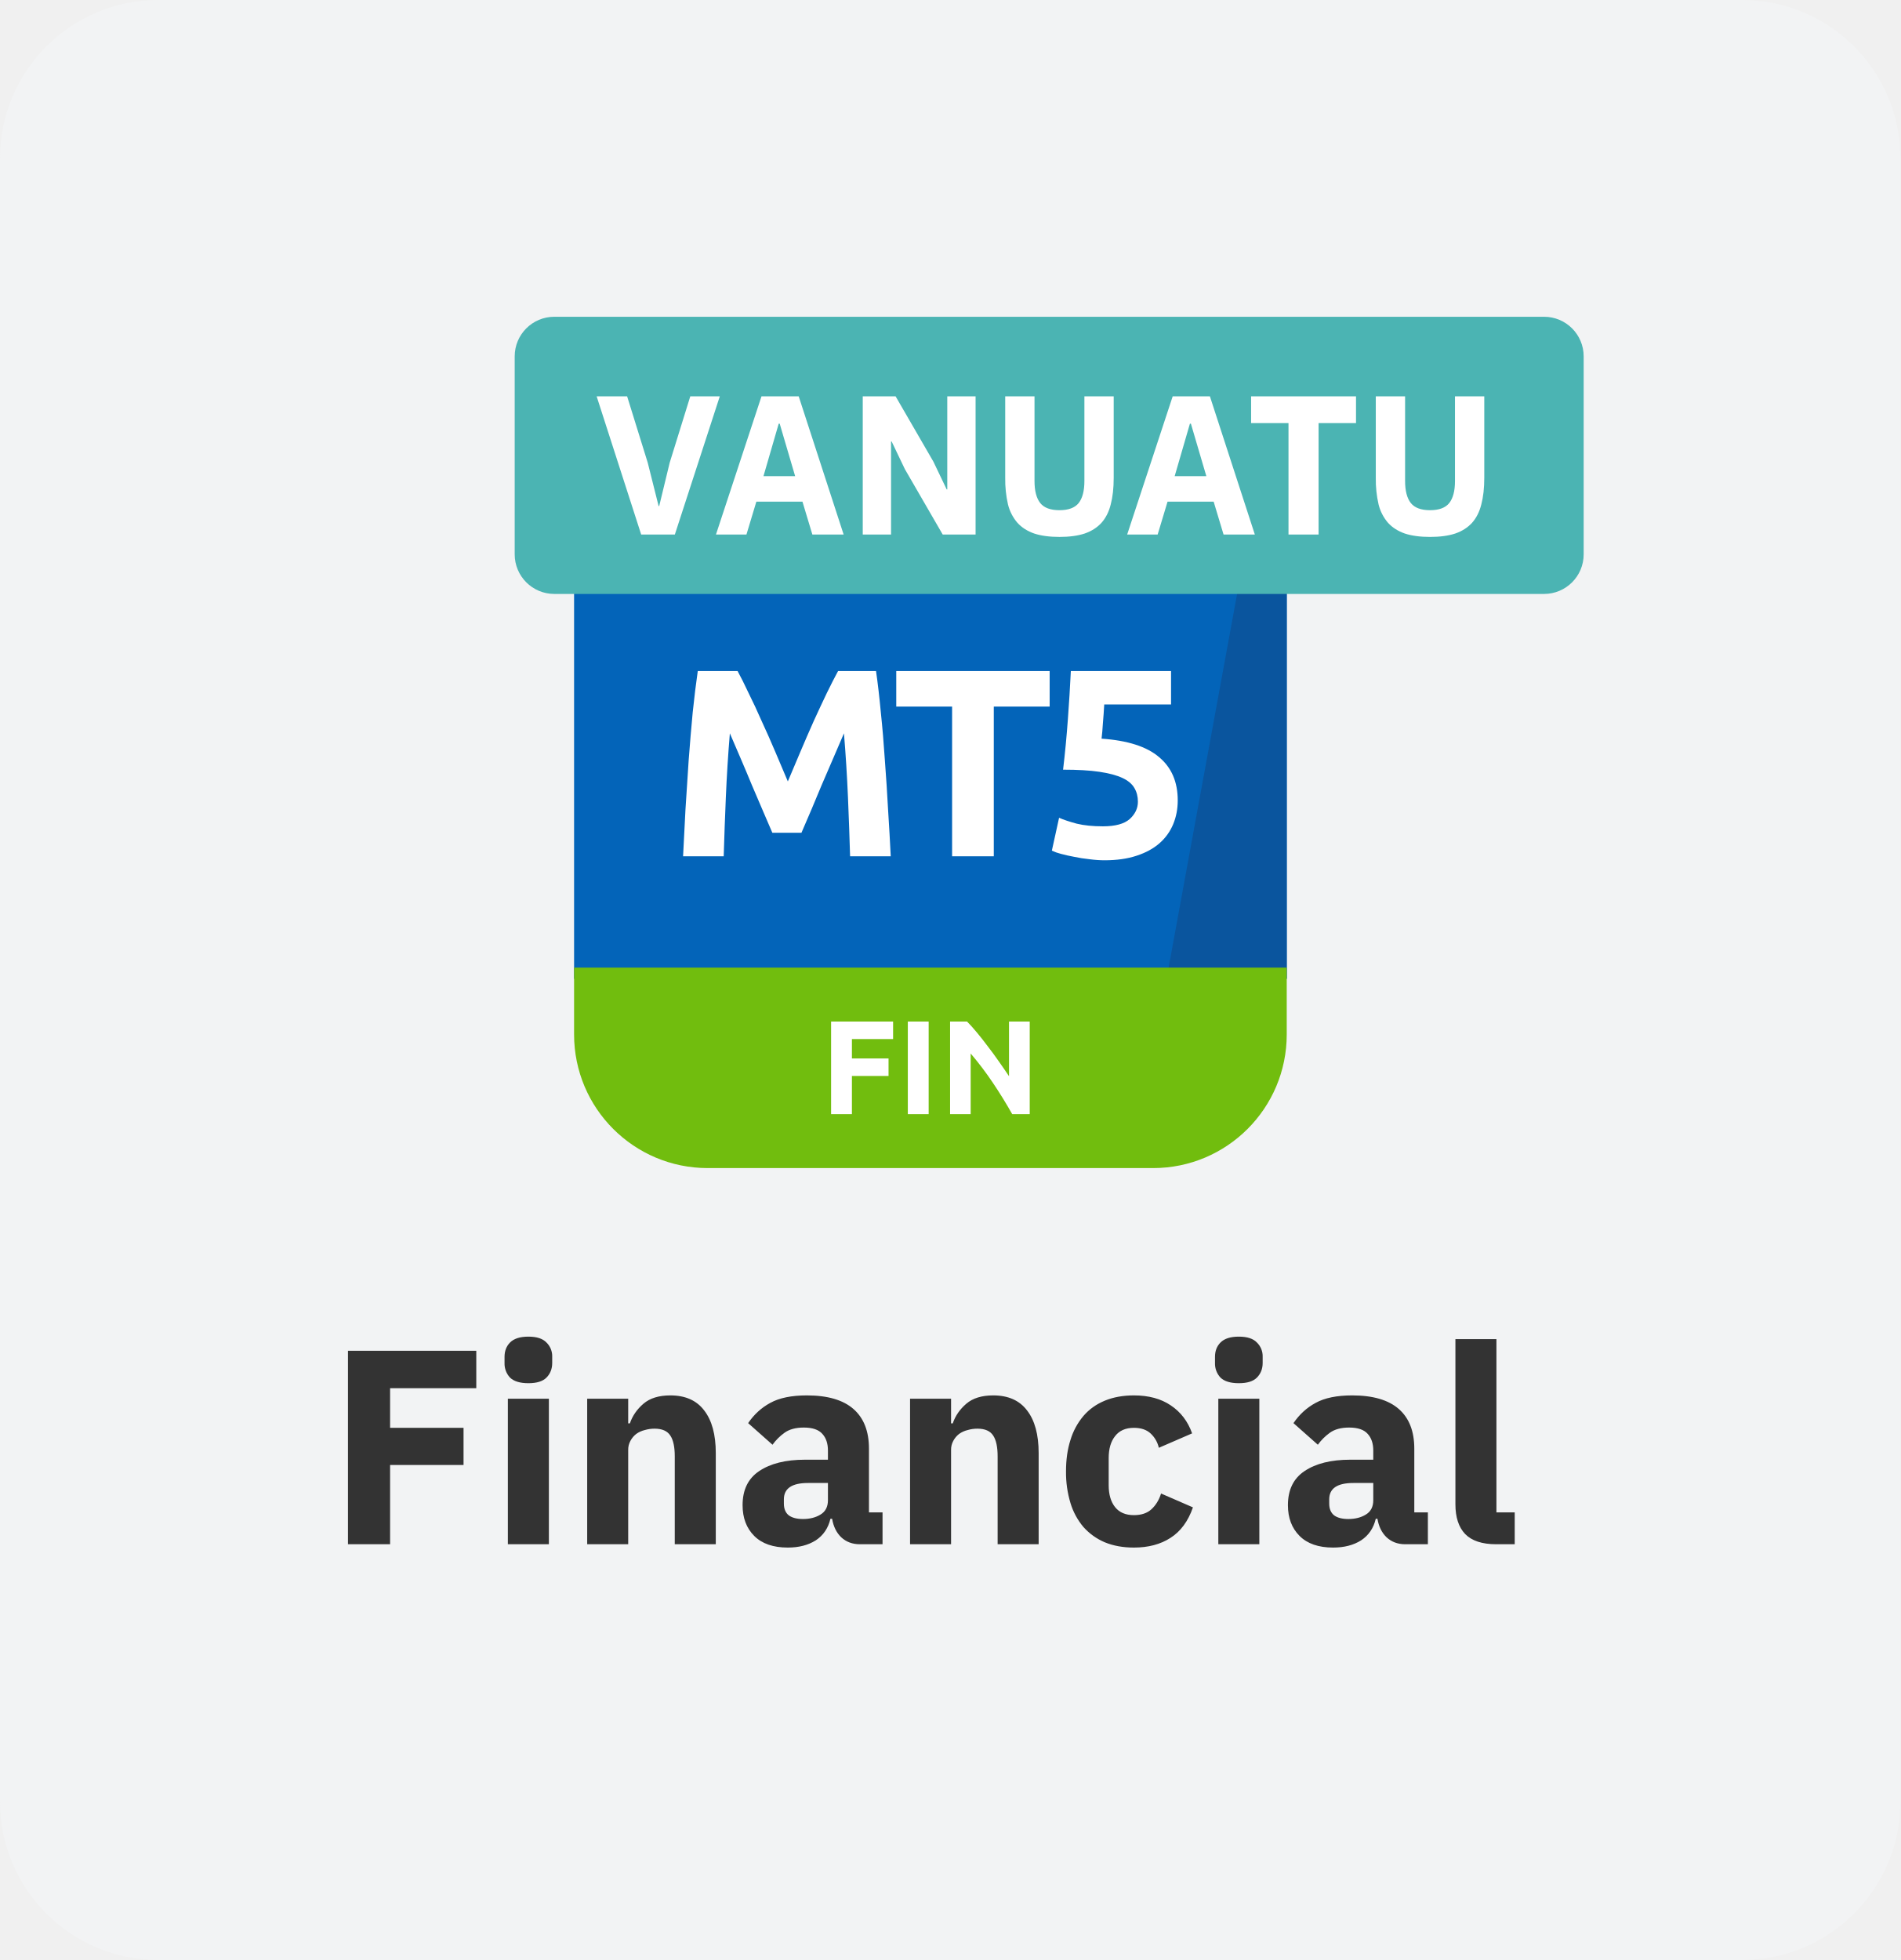
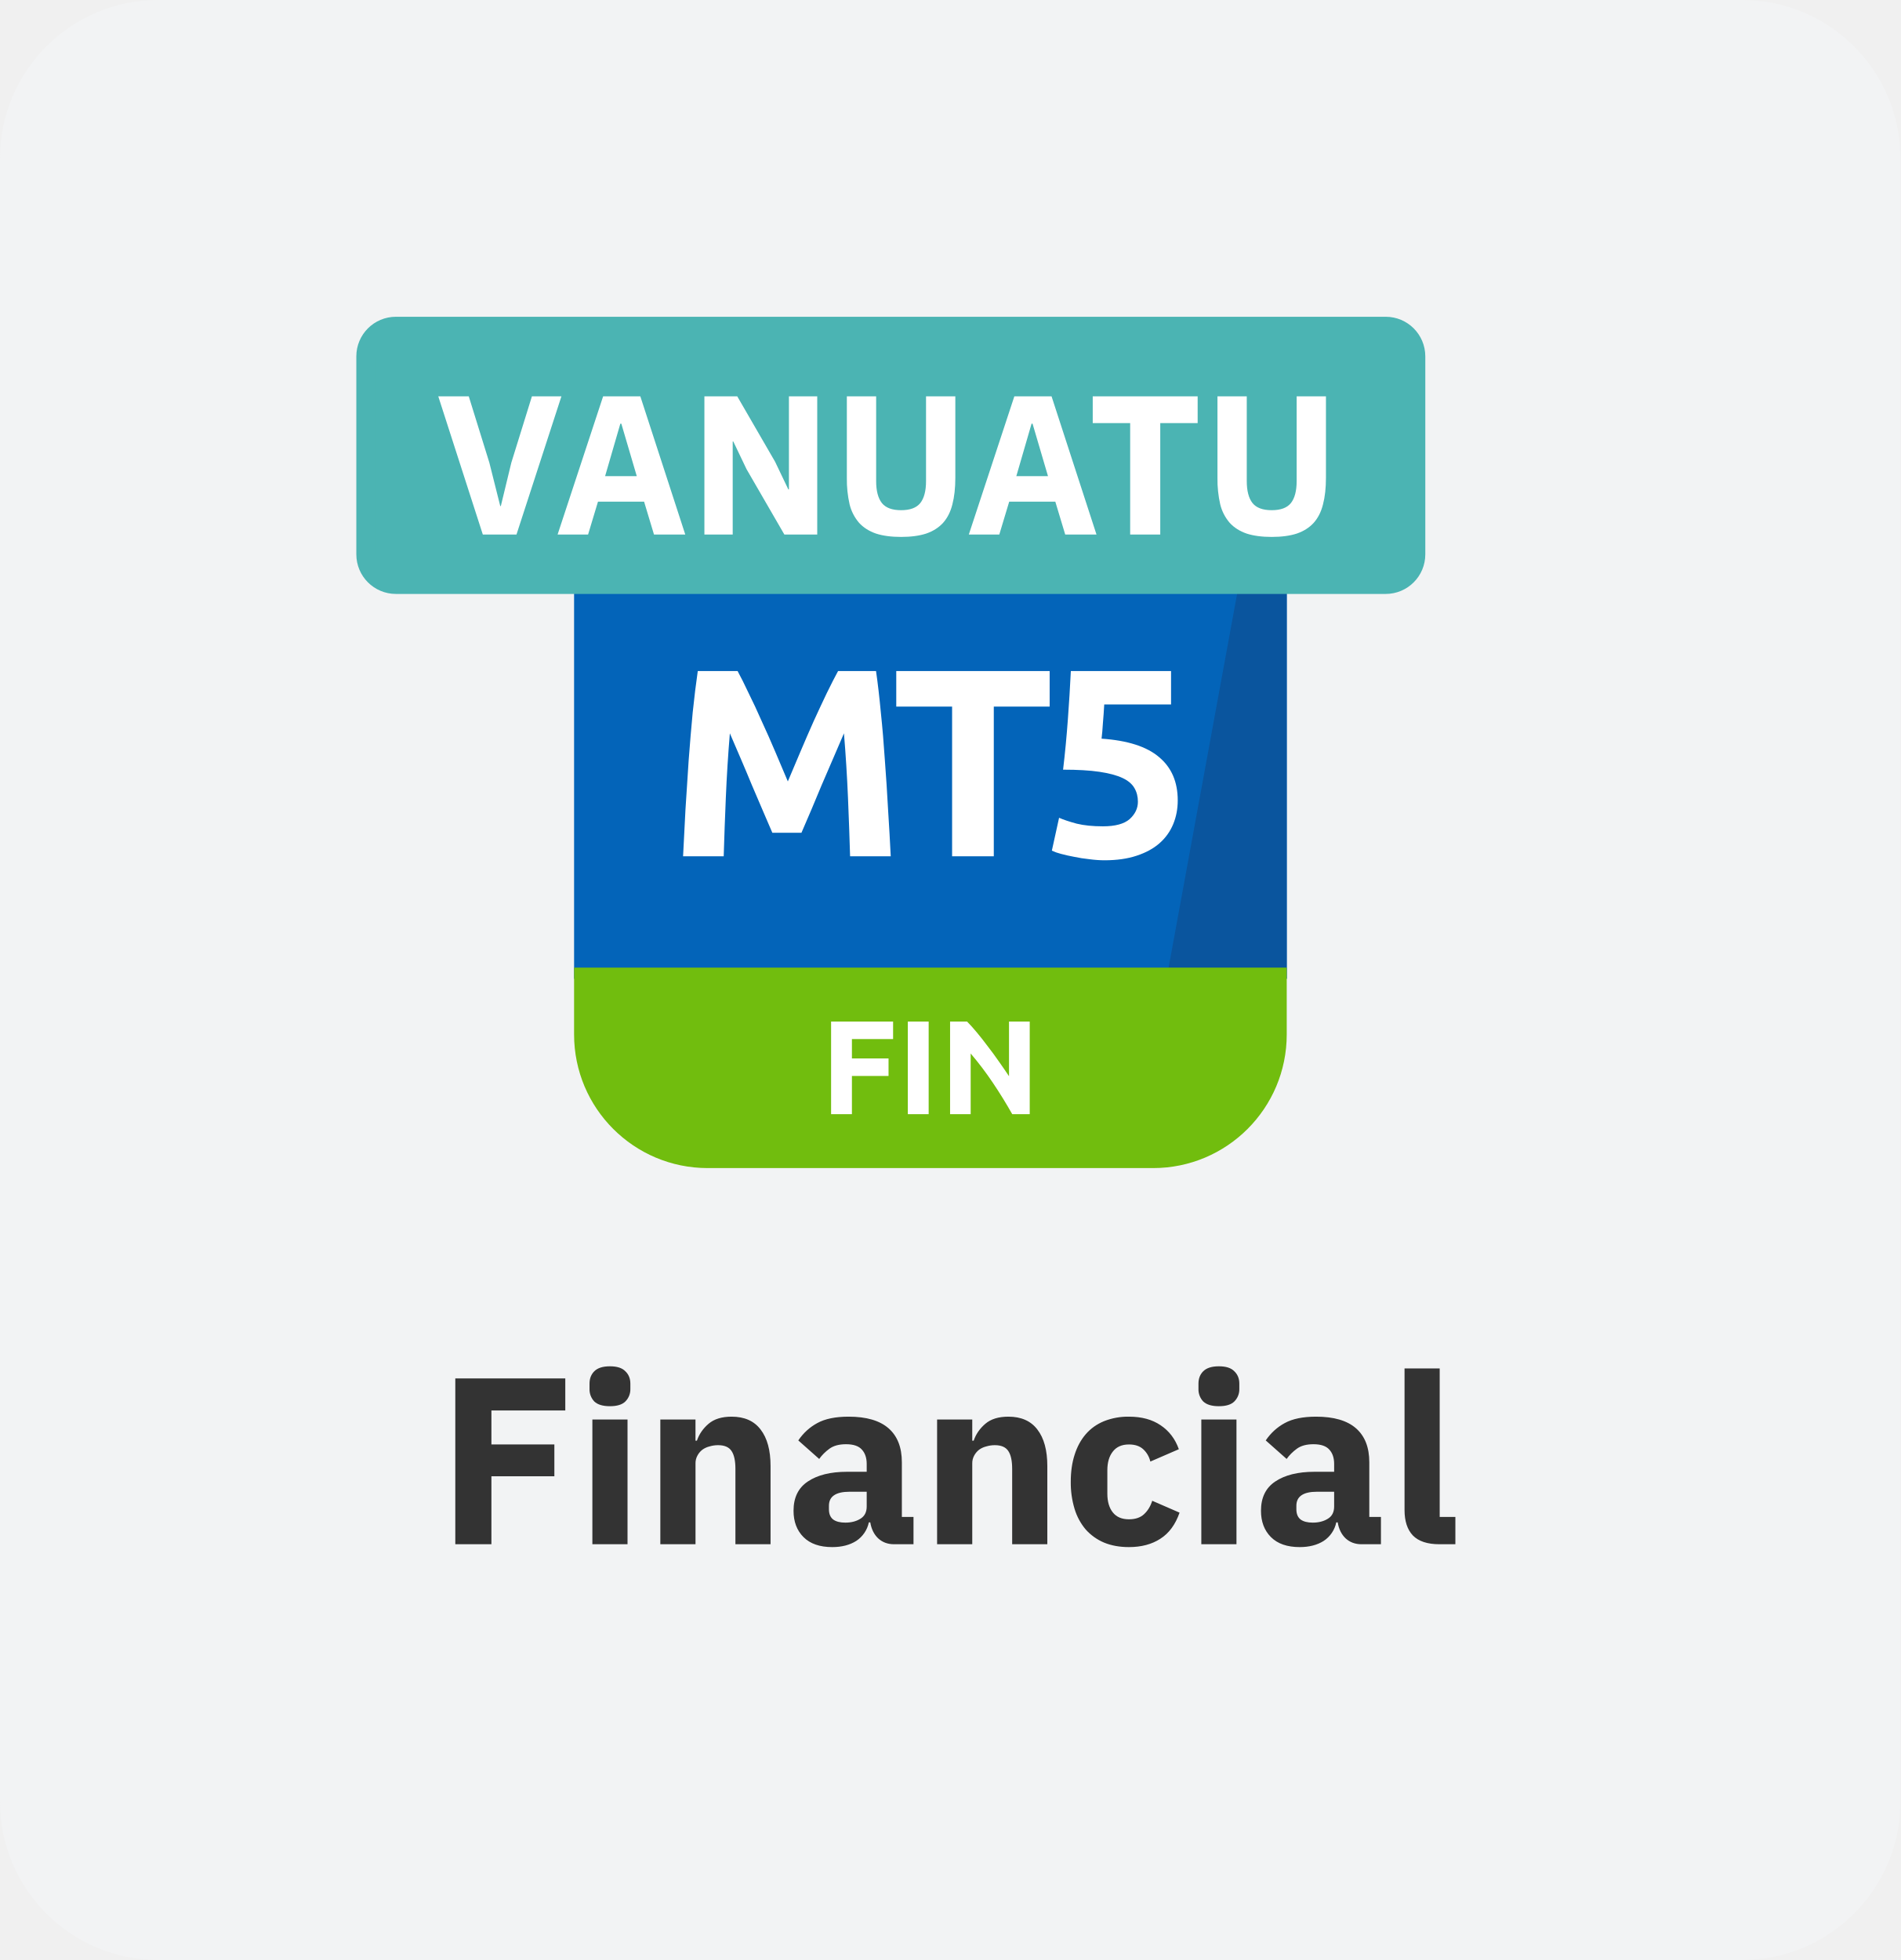
- <svg xmlns="http://www.w3.org/2000/svg" width="96" height="99" fill="none">
-   <rect width="96" height="99" fill="#F2F3F4" rx="8" />
-   <g clip-path="url(#a)">
-     <path fill="#0364B9" d="M58.25 23h-22.5A6.75 6.75 0 0 0 29 29.75v19.688h36V29.75A6.75 6.75 0 0 0 58.25 23Z" />
-     <path fill="#0A559E" d="M35.75 23A6.75 6.75 0 0 0 29 29.75v.196l33.654-5.312A6.723 6.723 0 0 0 58.25 23h-22.5ZM65 29.75c0-1.692-.623-3.24-1.651-4.424l-4.42 24.111H65V29.75Z" />
-     <path fill="#71BD0E" d="M29 48.875h36v3.375A6.75 6.75 0 0 1 58.25 59h-22.5A6.75 6.75 0 0 1 29 52.25v-3.375Z" />
-     <path fill="#fff" d="M37.26 33.895c.162.296.346.665.553 1.106.216.433.437.905.662 1.418.234.504.463 1.022.688 1.553.226.53.437 1.03.635 1.498l.634-1.498c.225-.532.45-1.049.675-1.553.235-.513.455-.985.662-1.417.216-.442.405-.81.567-1.108h1.917c.09.622.171 1.319.243 2.093.081.765.148 1.566.203 2.403.063.828.117 1.66.162 2.498.053.837.099 1.624.135 2.362h-2.053c-.026-.909-.063-1.899-.107-2.97a80.228 80.228 0 0 0-.203-3.24l-.54 1.255-.594 1.377a122.562 122.562 0 0 1-1.013 2.39h-1.471c-.126-.297-.279-.652-.459-1.066-.18-.424-.369-.864-.567-1.324a89.758 89.758 0 0 0-.58-1.377 582.26 582.26 0 0 1-.54-1.255 80.228 80.228 0 0 0-.203 3.24 242.892 242.892 0 0 0-.108 2.97h-2.052c.036-.738.077-1.526.121-2.362l.162-2.498c.063-.837.131-1.638.203-2.403.081-.774.166-1.471.257-2.093h2.011ZM53.024 33.895v1.795h-2.822v7.56h-2.106v-7.56h-2.821v-1.795h7.749ZM57.482 40.496c0-.261-.058-.49-.175-.689-.117-.207-.32-.378-.608-.513-.288-.134-.675-.238-1.16-.31-.487-.072-1.099-.108-1.837-.108.1-.837.18-1.688.243-2.551a96.92 96.92 0 0 0 .149-2.43h5.062v1.687h-3.375c-.018.324-.04.639-.067.945-.018.297-.04.558-.068.783 1.314.09 2.282.4 2.903.931.63.523.945 1.252.945 2.188 0 .431-.077.832-.23 1.201a2.585 2.585 0 0 1-.688.959c-.306.27-.693.481-1.161.634-.46.153-1 .23-1.62.23-.243 0-.5-.019-.77-.055a7.211 7.211 0 0 1-.77-.121 8.206 8.206 0 0 1-.66-.148 2.597 2.597 0 0 1-.46-.162l.365-1.661c.225.099.522.198.89.297.37.09.81.135 1.324.135.62 0 1.07-.121 1.35-.364.279-.253.418-.545.418-.878ZM41.983 56.276V51.6h3.132v.884h-2.08v.979h1.85v.884h-1.85v1.93h-1.052ZM45.859 51.599h1.053v4.678h-1.053v-4.678ZM51.133 56.276a23.54 23.54 0 0 0-.979-1.586 16.12 16.12 0 0 0-1.12-1.478v3.064h-1.04V51.6h.858c.148.148.312.33.492.547.18.215.363.447.547.695.19.243.376.497.56.762.185.261.358.514.52.756V51.6h1.046v4.678h-.884Z" />
+ <svg xmlns="http://www.w3.org/2000/svg" fill="none">
+   <g clip-path="url(#prefix__clip0_29973_196274)">
+     <path d="M88 0H8a8 8 0 00-8 8v83a8 8 0 008 8h80a8 8 0 008-8V8a8 8 0 00-8-8z" fill="#F2F3F4" />
+     <g clip-path="url(#prefix__clip1_29973_196274)">
+       <path d="M58.25 23h-22.5A6.75 6.75 0 0029 29.75v19.688h36V29.75A6.75 6.75 0 0058.25 23z" fill="#0364B9" />
+       <path d="M35.75 23A6.75 6.75 0 0029 29.75v.196l33.654-5.312A6.723 6.723 0 0058.25 23h-22.5zM65 29.75c0-1.692-.623-3.24-1.651-4.424l-4.42 24.111H65V29.75z" fill="#0A559E" />
+       <path d="M29 48.875h36v3.375A6.75 6.75 0 0158.25 59h-22.5A6.75 6.75 0 0129 52.25v-3.375z" fill="#71BD0E" />
+       <path d="M37.26 33.895c.162.296.346.665.553 1.106.216.433.437.905.662 1.418.234.504.463 1.022.688 1.553.226.53.437 1.03.635 1.498l.634-1.498c.225-.532.45-1.049.675-1.553.235-.513.455-.985.662-1.417.216-.442.405-.81.567-1.108h1.917c.09.622.171 1.319.243 2.093.081.765.148 1.566.203 2.403.063.828.117 1.66.162 2.498.053.837.099 1.624.135 2.362h-2.053c-.026-.909-.063-1.899-.107-2.97a80.228 80.228 0 00-.203-3.24l-.54 1.255-.594 1.377a122.562 122.562 0 01-1.013 2.39h-1.471c-.126-.297-.279-.652-.459-1.066-.18-.424-.369-.864-.567-1.324a89.758 89.758 0 00-.58-1.377 582.26 582.26 0 01-.54-1.255 80.228 80.228 0 00-.203 3.24 242.892 242.892 0 00-.108 2.97h-2.052c.036-.738.077-1.526.121-2.362l.162-2.498c.063-.837.131-1.638.203-2.403.081-.774.166-1.471.257-2.093h2.011zM53.024 33.895v1.795h-2.822v7.56h-2.106v-7.56h-2.821v-1.795h7.749zM57.482 40.496c0-.261-.058-.49-.175-.689-.117-.207-.32-.378-.608-.513-.288-.134-.675-.238-1.16-.31-.487-.072-1.099-.108-1.837-.108.1-.837.18-1.688.243-2.551a96.92 96.92 0 00.149-2.43h5.062v1.687h-3.375c-.018.324-.04.639-.067.945-.018.297-.04.558-.068.783 1.314.09 2.282.4 2.903.931.63.523.945 1.252.945 2.188 0 .431-.077.832-.23 1.201a2.585 2.585 0 01-.688.959c-.306.27-.693.481-1.161.634-.46.153-1 .23-1.62.23-.243 0-.5-.019-.77-.055a7.211 7.211 0 01-.77-.121 8.206 8.206 0 01-.66-.148 2.597 2.597 0 01-.46-.162l.365-1.661c.225.099.522.198.89.297.37.09.81.135 1.324.135.62 0 1.07-.121 1.35-.364.279-.253.418-.545.418-.878zM41.983 56.276V51.6h3.132v.884h-2.08v.979h1.85v.884h-1.85v1.93h-1.052zM45.859 51.599h1.053v4.678h-1.053v-4.678zM51.133 56.276a23.54 23.54 0 00-.979-1.586 16.12 16.12 0 00-1.12-1.478v3.064h-1.04V51.6h.858c.148.148.312.33.492.547.18.215.363.447.547.695.19.243.376.497.56.762.185.261.358.514.52.756V51.6h1.046v4.678h-.884z" fill="#fff" />
+     </g>
+     <path d="M23 78v-8.376h5.556v1.62h-3.732v1.716h3.18v1.608h-3.18V78H23zM30.811 71.028c-.36 0-.623-.08-.791-.24a.885.885 0 01-.24-.636v-.264c0-.256.08-.464.24-.624.168-.168.431-.252.791-.252.36 0 .62.084.78.252.168.16.252.368.252.624v.264a.862.862 0 01-.252.636c-.16.16-.42.24-.78.24zm-.887.672H31.7V78h-1.776v-6.3zM33.357 78v-6.3h1.776v1.068h.072c.112-.328.308-.612.588-.852.28-.24.668-.36 1.164-.36.648 0 1.136.216 1.464.648.336.432.504 1.048.504 1.848V78H37.15v-3.804c0-.408-.064-.708-.192-.9-.128-.2-.356-.3-.684-.3-.144 0-.284.02-.42.06-.136.032-.26.088-.372.168a.918.918 0 00-.252.3.785.785 0 00-.096.396V78h-1.776zM45.162 78c-.32 0-.588-.1-.804-.3-.208-.2-.34-.468-.396-.804h-.072a1.48 1.48 0 01-.636.936c-.328.208-.732.312-1.212.312-.632 0-1.116-.168-1.452-.504-.336-.336-.504-.78-.504-1.332 0-.664.24-1.156.72-1.476.488-.328 1.148-.492 1.98-.492h.996v-.396c0-.304-.08-.544-.24-.72-.16-.184-.428-.276-.804-.276-.352 0-.632.076-.84.228-.208.152-.38.324-.516.516l-1.056-.936c.256-.376.576-.668.96-.876.392-.216.92-.324 1.584-.324.896 0 1.568.196 2.016.588.448.392.672.964.672 1.716v2.76h.588V78h-.984zm-2.46-1.092c.296 0 .548-.064.756-.192.216-.128.324-.336.324-.624v-.744h-.864c-.696 0-1.044.236-1.044.708v.18c0 .232.072.404.216.516.144.104.348.156.612.156zM47.338 78v-6.3h1.776v1.068h.072c.112-.328.308-.612.588-.852.28-.24.668-.36 1.164-.36.648 0 1.136.216 1.464.648.336.432.504 1.048.504 1.848V78H51.13v-3.804c0-.408-.064-.708-.192-.9-.128-.2-.356-.3-.684-.3-.144 0-.284.02-.42.06-.136.032-.26.088-.372.168a.918.918 0 00-.252.3.785.785 0 00-.096.396V78h-1.776zM57.03 78.144c-.472 0-.892-.076-1.26-.228a2.598 2.598 0 01-.924-.66 2.914 2.914 0 01-.564-1.044 4.559 4.559 0 01-.192-1.368c0-.504.064-.956.192-1.356.128-.408.316-.756.564-1.044.248-.288.556-.508.924-.66a3.277 3.277 0 011.26-.228c.64 0 1.172.144 1.596.432.432.288.74.692.924 1.212l-1.44.624a1.207 1.207 0 00-.348-.612c-.176-.168-.42-.252-.732-.252-.36 0-.632.12-.816.36-.184.232-.276.548-.276.948v1.176c0 .4.092.716.276.948.184.232.456.348.816.348.32 0 .572-.084.756-.252.192-.176.332-.404.42-.684l1.38.6c-.208.6-.532 1.04-.972 1.32-.432.28-.96.42-1.584.42zM61.573 71.028c-.36 0-.624-.08-.792-.24a.885.885 0 01-.24-.636v-.264c0-.256.08-.464.24-.624.168-.168.432-.252.792-.252.36 0 .62.084.78.252.168.16.252.368.252.624v.264a.862.862 0 01-.252.636c-.16.16-.42.24-.78.24zm-.888.672h1.776V78h-1.776v-6.3zM68.775 78c-.32 0-.588-.1-.804-.3-.208-.2-.34-.468-.396-.804h-.072a1.48 1.48 0 01-.636.936c-.328.208-.732.312-1.212.312-.632 0-1.116-.168-1.452-.504-.336-.336-.504-.78-.504-1.332 0-.664.24-1.156.72-1.476.488-.328 1.148-.492 1.98-.492h.996v-.396c0-.304-.08-.544-.24-.72-.16-.184-.428-.276-.804-.276-.352 0-.632.076-.84.228-.208.152-.38.324-.516.516l-1.056-.936c.256-.376.576-.668.96-.876.392-.216.92-.324 1.584-.324.896 0 1.568.196 2.016.588.448.392.672.964.672 1.716v2.76h.588V78h-.984zm-2.46-1.092c.296 0 .548-.064.756-.192.216-.128.324-.336.324-.624v-.744h-.864c-.696 0-1.044.236-1.044.708v.18c0 .232.072.404.216.516.144.104.348.156.612.156zM72.715 78c-.608 0-1.056-.148-1.344-.444-.28-.296-.42-.724-.42-1.284V69.12h1.776v7.5h.792V78h-.804z" fill="#333" />
+     <g clip-path="url(#prefix__clip2_29973_196274)">
+       <path d="M70 16.5H20a1.5 1.5 0 00-1.5 1.5v10a1.5 1.5 0 001.5 1.5h50a1.5 1.5 0 001.5-1.5V18a1.5 1.5 0 00-1.5-1.5z" fill="#4BB4B3" />
+       <path d="M70 16.5H20a1.5 1.5 0 00-1.5 1.5v10a1.5 1.5 0 001.5 1.5h50a1.5 1.5 0 001.5-1.5V18a1.5 1.5 0 00-1.5-1.5z" stroke="#4BB4B3" />
+       <path d="M24.39 27l-2.25-6.98h1.54l1.04 3.35.55 2.19h.03l.53-2.19 1.04-3.35h1.49L26.09 27h-1.7zm8.647 0l-.5-1.66h-2.33l-.5 1.66h-1.54l2.3-6.98h1.88l2.27 6.98h-1.58zm-1.65-5.6h-.05l-.77 2.65h1.6l-.78-2.65zm6.326 2.3l-.67-1.4h-.03V27h-1.43v-6.98h1.66l1.91 3.3.67 1.4h.03v-4.7h1.43V27h-1.66l-1.91-3.3zm6.546-3.68v4.28c0 .493.097.863.29 1.11.194.24.517.36.97.36.454 0 .777-.12.97-.36.194-.247.29-.617.29-1.11v-4.28h1.48v4.12c0 .513-.05.96-.15 1.34-.093.373-.25.683-.47.93-.22.24-.503.42-.85.54-.346.113-.77.17-1.27.17s-.923-.057-1.27-.17c-.346-.12-.63-.3-.85-.54a2.243 2.243 0 01-.48-.93 5.667 5.667 0 01-.14-1.34v-4.12h1.48zM53.81 27l-.5-1.66h-2.33l-.5 1.66h-1.54l2.3-6.98h1.88l2.27 6.98h-1.58zm-1.65-5.6h-.05l-.77 2.65h1.6l-.78-2.65zm6.451-.03V27h-1.52v-5.63H55.2v-1.35h5.3v1.35h-1.89zm4.37-1.35v4.28c0 .493.097.863.29 1.11.194.24.517.36.97.36.454 0 .777-.12.97-.36.194-.247.29-.617.29-1.11v-4.28h1.48v4.12c0 .513-.05.96-.15 1.34-.093.373-.25.683-.47.93-.22.24-.503.42-.85.54-.347.113-.77.17-1.27.17s-.923-.057-1.27-.17c-.346-.12-.63-.3-.85-.54a2.243 2.243 0 01-.48-.93 5.667 5.667 0 01-.14-1.34v-4.12h1.48z" fill="#fff" />
+     </g>
  </g>
-   <path fill="#333" d="M17.578 78v-9.772h6.482v1.89h-4.354v2.002h3.71v1.876h-3.71V78h-2.128Zm9.114-8.134c-.42 0-.729-.093-.925-.28a1.033 1.033 0 0 1-.28-.742v-.308c0-.299.094-.541.28-.728.197-.196.505-.294.925-.294.42 0 .723.098.91.294a.96.96 0 0 1 .293.728v.308c0 .299-.098.546-.293.742-.187.187-.49.28-.91.28Zm-1.037.784h2.072V78h-2.072v-7.35ZM29.662 78v-7.35h2.072v1.246h.084c.131-.383.36-.714.686-.994.327-.28.78-.42 1.358-.42.756 0 1.326.252 1.708.756.392.504.588 1.223.588 2.156V78h-2.072v-4.438c0-.476-.074-.826-.224-1.05-.149-.233-.415-.35-.798-.35-.168 0-.331.023-.49.07a1.22 1.22 0 0 0-.434.196c-.121.093-.219.21-.294.35a.915.915 0 0 0-.112.462V78h-2.072Zm13.772 0c-.373 0-.686-.117-.938-.35-.242-.233-.396-.546-.462-.938h-.084c-.112.476-.36.84-.742 1.092-.383.243-.854.364-1.414.364-.737 0-1.302-.196-1.694-.588-.392-.392-.588-.91-.588-1.554 0-.775.28-1.349.84-1.722.57-.383 1.34-.574 2.31-.574h1.162v-.462c0-.355-.093-.635-.28-.84-.187-.215-.5-.322-.938-.322-.41 0-.737.089-.98.266a2.628 2.628 0 0 0-.602.602l-1.232-1.092c.299-.439.672-.78 1.12-1.022.457-.252 1.073-.378 1.848-.378 1.045 0 1.83.229 2.352.686.523.457.784 1.125.784 2.002v3.22h.686V78h-1.148Zm-2.87-1.274c.345 0 .64-.075.882-.224.252-.15.378-.392.378-.728v-.868h-1.008c-.812 0-1.218.275-1.218.826v.21c0 .27.084.471.252.602.168.121.406.182.714.182ZM45.972 78v-7.35h2.072v1.246h.084c.13-.383.36-.714.686-.994.327-.28.78-.42 1.358-.42.756 0 1.325.252 1.708.756.392.504.588 1.223.588 2.156V78h-2.072v-4.438c0-.476-.075-.826-.224-1.05-.15-.233-.415-.35-.798-.35-.168 0-.332.023-.49.07a1.22 1.22 0 0 0-.434.196 1.07 1.07 0 0 0-.294.35.915.915 0 0 0-.112.462V78h-2.072Zm11.308.168c-.551 0-1.041-.089-1.47-.266a3.031 3.031 0 0 1-1.078-.77 3.4 3.4 0 0 1-.658-1.218 5.32 5.32 0 0 1-.224-1.596c0-.588.074-1.115.224-1.582a3.4 3.4 0 0 1 .658-1.218c.289-.336.648-.593 1.078-.77.429-.177.919-.266 1.47-.266.746 0 1.367.168 1.862.504.504.336.863.807 1.078 1.414l-1.68.728c-.066-.28-.201-.518-.406-.714-.206-.196-.49-.294-.854-.294-.42 0-.738.14-.952.42-.215.27-.322.64-.322 1.106v1.372c0 .467.107.835.322 1.106.214.27.532.406.952.406.373 0 .667-.098.882-.294.224-.205.387-.471.49-.798l1.61.7c-.243.7-.621 1.213-1.134 1.54-.504.327-1.12.49-1.848.49Zm5.3-8.302c-.42 0-.728-.093-.924-.28a1.033 1.033 0 0 1-.28-.742v-.308c0-.299.093-.541.28-.728.196-.196.504-.294.924-.294.42 0 .724.098.91.294a.96.96 0 0 1 .294.728v.308c0 .299-.098.546-.294.742-.187.187-.49.28-.91.28Zm-1.036.784h2.072V78h-2.072v-7.35ZM70.982 78c-.373 0-.686-.117-.938-.35-.243-.233-.397-.546-.462-.938h-.084c-.112.476-.36.84-.742 1.092-.383.243-.854.364-1.414.364-.737 0-1.302-.196-1.694-.588-.392-.392-.588-.91-.588-1.554 0-.775.28-1.349.84-1.722.57-.383 1.34-.574 2.31-.574h1.162v-.462c0-.355-.093-.635-.28-.84-.187-.215-.5-.322-.938-.322-.41 0-.737.089-.98.266a2.63 2.63 0 0 0-.602.602l-1.232-1.092c.299-.439.672-.78 1.12-1.022.457-.252 1.073-.378 1.848-.378 1.045 0 1.83.229 2.352.686.523.457.784 1.125.784 2.002v3.22h.686V78h-1.148Zm-2.87-1.274c.345 0 .64-.075.882-.224.252-.15.378-.392.378-.728v-.868h-1.008c-.812 0-1.218.275-1.218.826v.21c0 .27.084.471.252.602.168.121.406.182.714.182ZM75.579 78c-.71 0-1.232-.173-1.568-.518-.327-.345-.49-.845-.49-1.498V67.64h2.072v8.75h.924V78h-.938Z" />
-   <rect width="53" height="13" x="26.5" y="16.5" fill="#4BB4B3" rx="1.5" />
-   <path fill="#fff" d="m32.39 27-2.25-6.98h1.54l1.04 3.35.55 2.19h.03l.53-2.19 1.04-3.35h1.49L34.09 27h-1.7Zm8.647 0-.5-1.66h-2.33l-.5 1.66h-1.54l2.3-6.98h1.88l2.27 6.98h-1.58Zm-1.65-5.6h-.05l-.77 2.65h1.6l-.78-2.65Zm6.325 2.3-.67-1.4h-.03V27h-1.43v-6.98h1.66l1.91 3.3.67 1.4h.03v-4.7h1.43V27h-1.66l-1.91-3.3Zm6.547-3.68v4.28c0 .493.096.863.29 1.11.193.24.517.36.97.36.453 0 .776-.12.97-.36.193-.247.29-.617.29-1.11v-4.28h1.48v4.12c0 .513-.05.96-.15 1.34-.093.373-.25.683-.47.93-.22.24-.504.42-.85.54-.347.113-.77.17-1.27.17s-.923-.057-1.27-.17c-.347-.12-.63-.3-.85-.54a2.244 2.244 0 0 1-.48-.93 5.667 5.667 0 0 1-.14-1.34v-4.12h1.48Zm9.55 6.98-.5-1.66h-2.33l-.5 1.66h-1.54l2.3-6.98h1.88l2.27 6.98h-1.58Zm-1.65-5.6h-.05l-.77 2.65h1.6l-.78-2.65Zm6.45-.03V27h-1.52v-5.63H63.2v-1.35h5.3v1.35h-1.89Zm4.37-1.35v4.28c0 .493.097.863.29 1.11.194.24.517.36.97.36.454 0 .777-.12.97-.36.194-.247.29-.617.29-1.11v-4.28h1.48v4.12c0 .513-.05.96-.15 1.34-.093.373-.25.683-.47.93-.22.24-.503.42-.85.54-.346.113-.77.17-1.27.17s-.923-.057-1.27-.17c-.346-.12-.63-.3-.85-.54a2.244 2.244 0 0 1-.48-.93 5.667 5.667 0 0 1-.14-1.34v-4.12h1.48Z" />
-   <rect width="53" height="13" x="26.5" y="16.5" stroke="#4BB4B3" rx="1.5" />
  <defs>
-     <clipPath id="a">
-       <path fill="#fff" d="M29 23h36v36H29z" />
+     <clipPath id="prefix__clip0_29973_196274">
+       <path fill="#fff" d="M0 0h96v99H0z" />
+     </clipPath>
+     <clipPath id="prefix__clip1_29973_196274">
+       <path fill="#fff" transform="translate(29 23)" d="M0 0h36v36H0z" />
+     </clipPath>
+     <clipPath id="prefix__clip2_29973_196274">
+       <path fill="#fff" transform="translate(18 16)" d="M0 0h54v14H0z" />
    </clipPath>
  </defs>
</svg>
